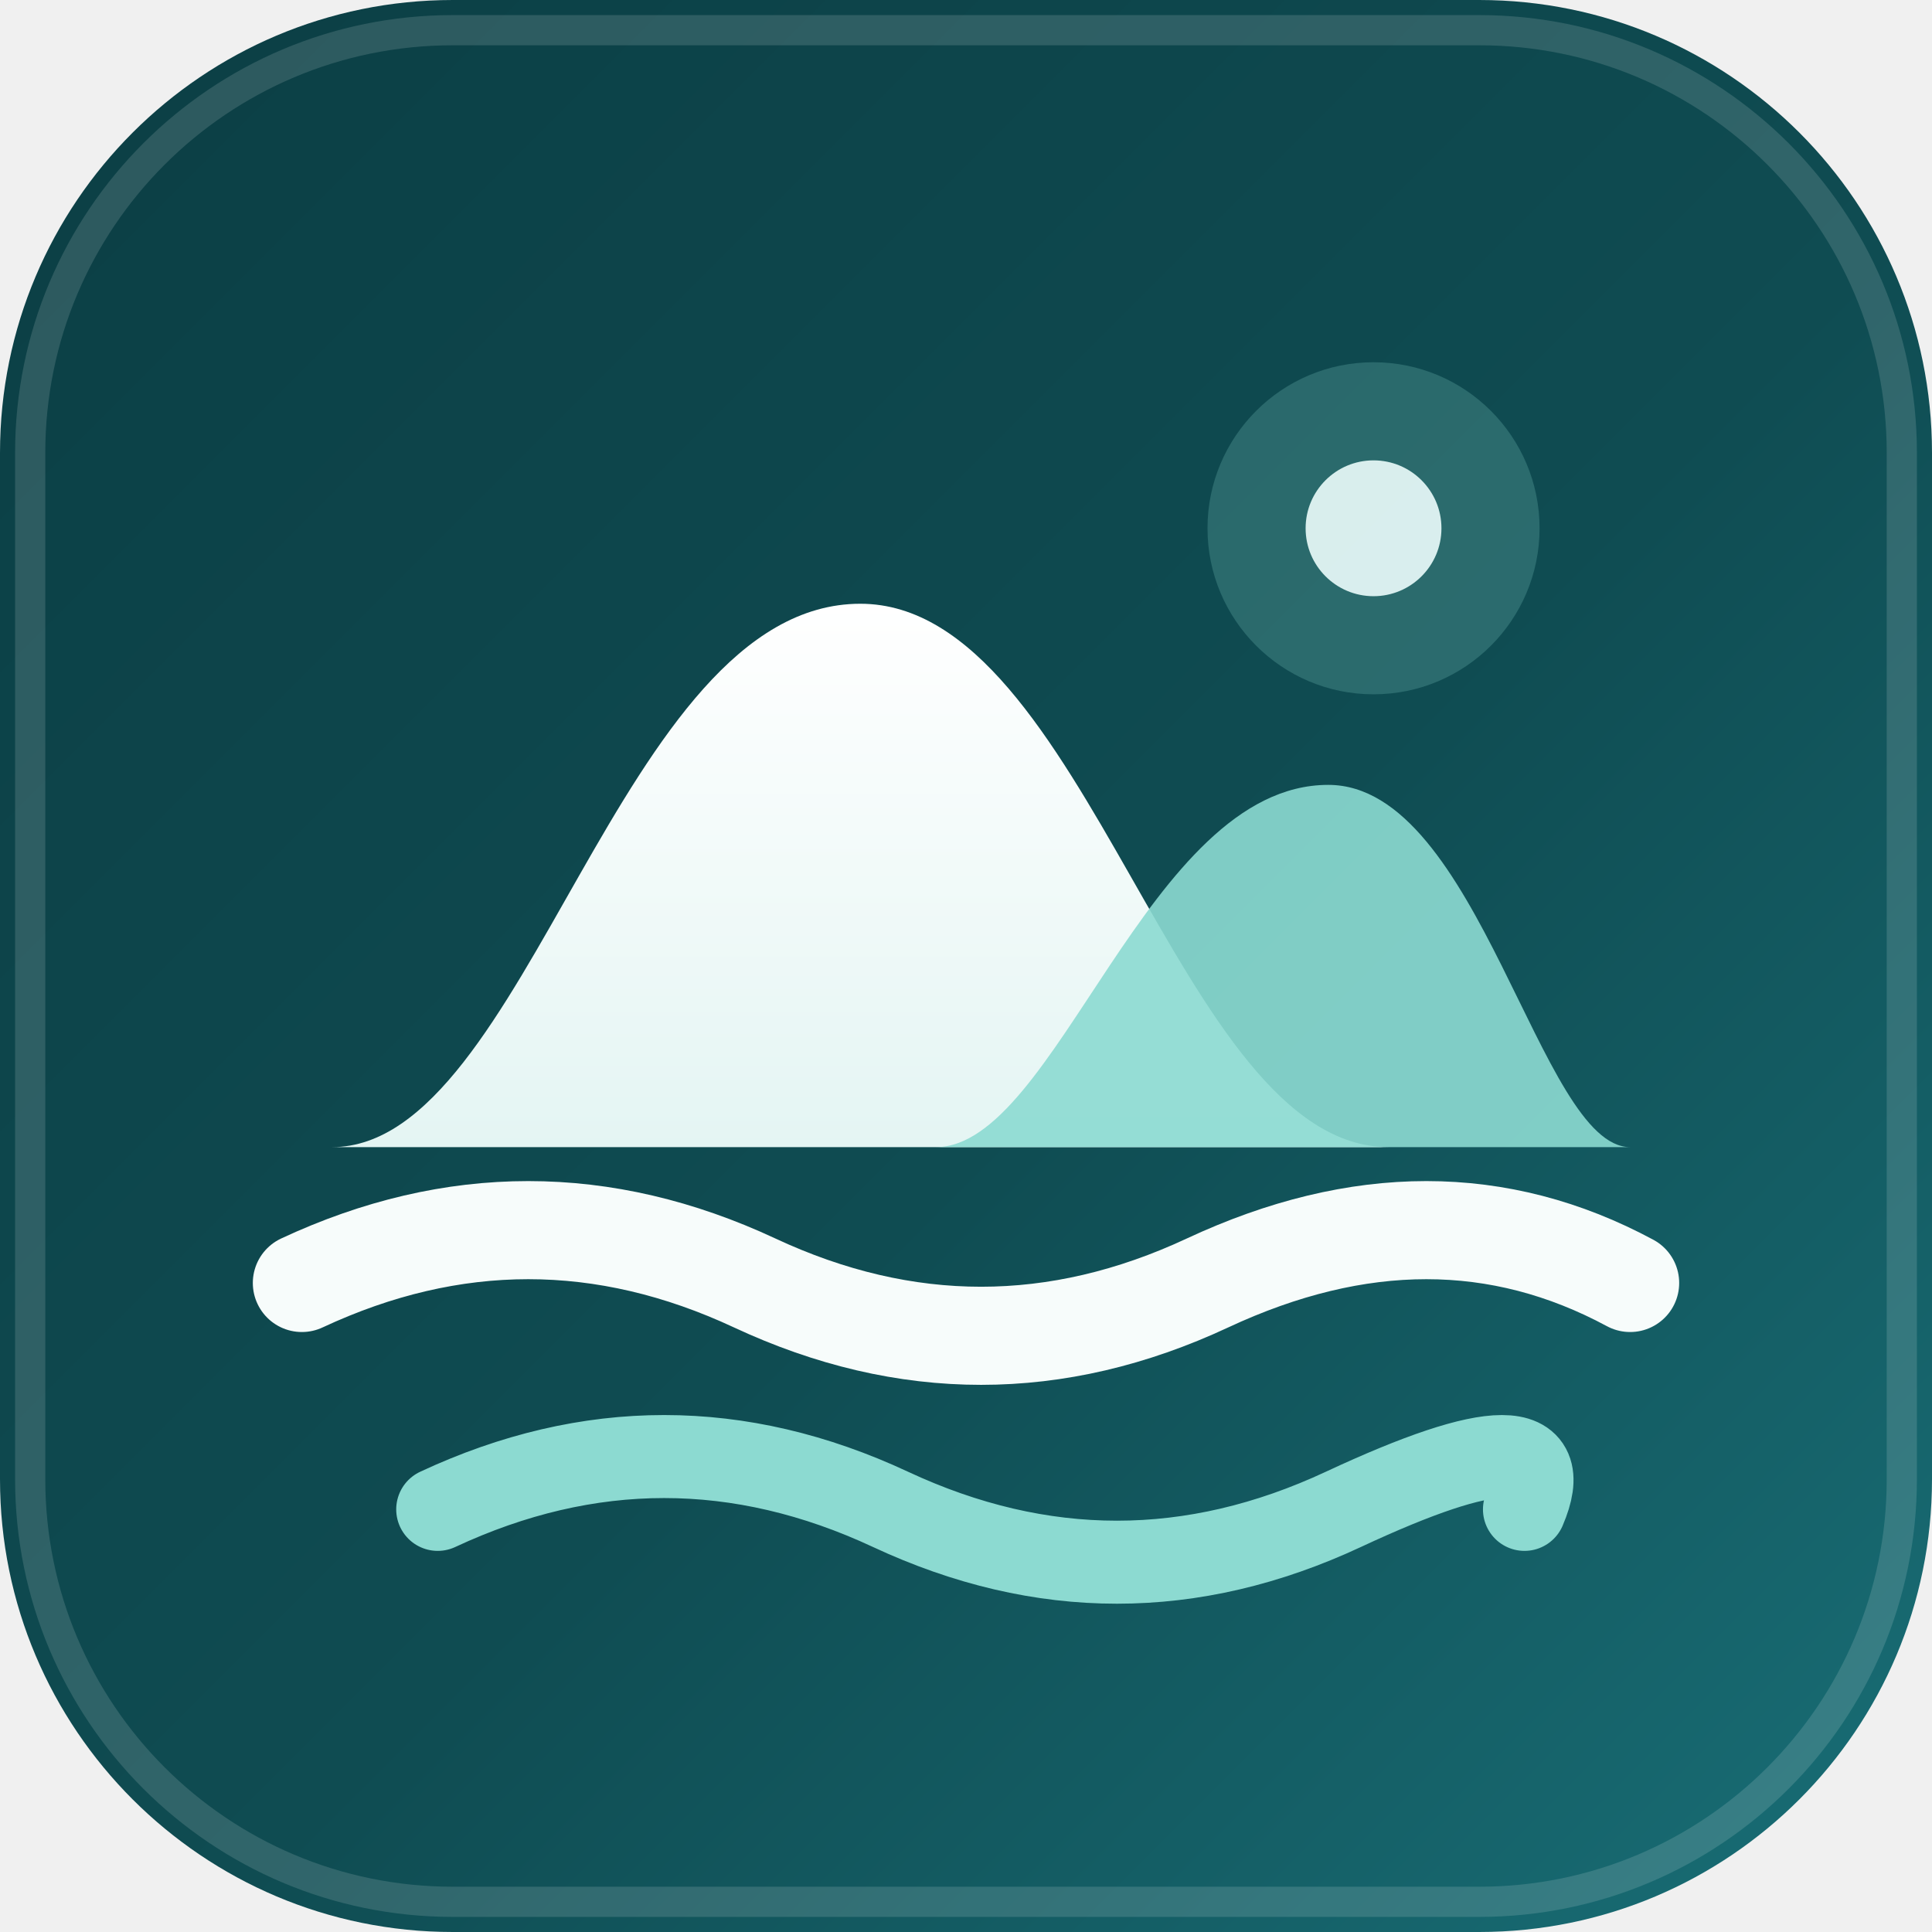
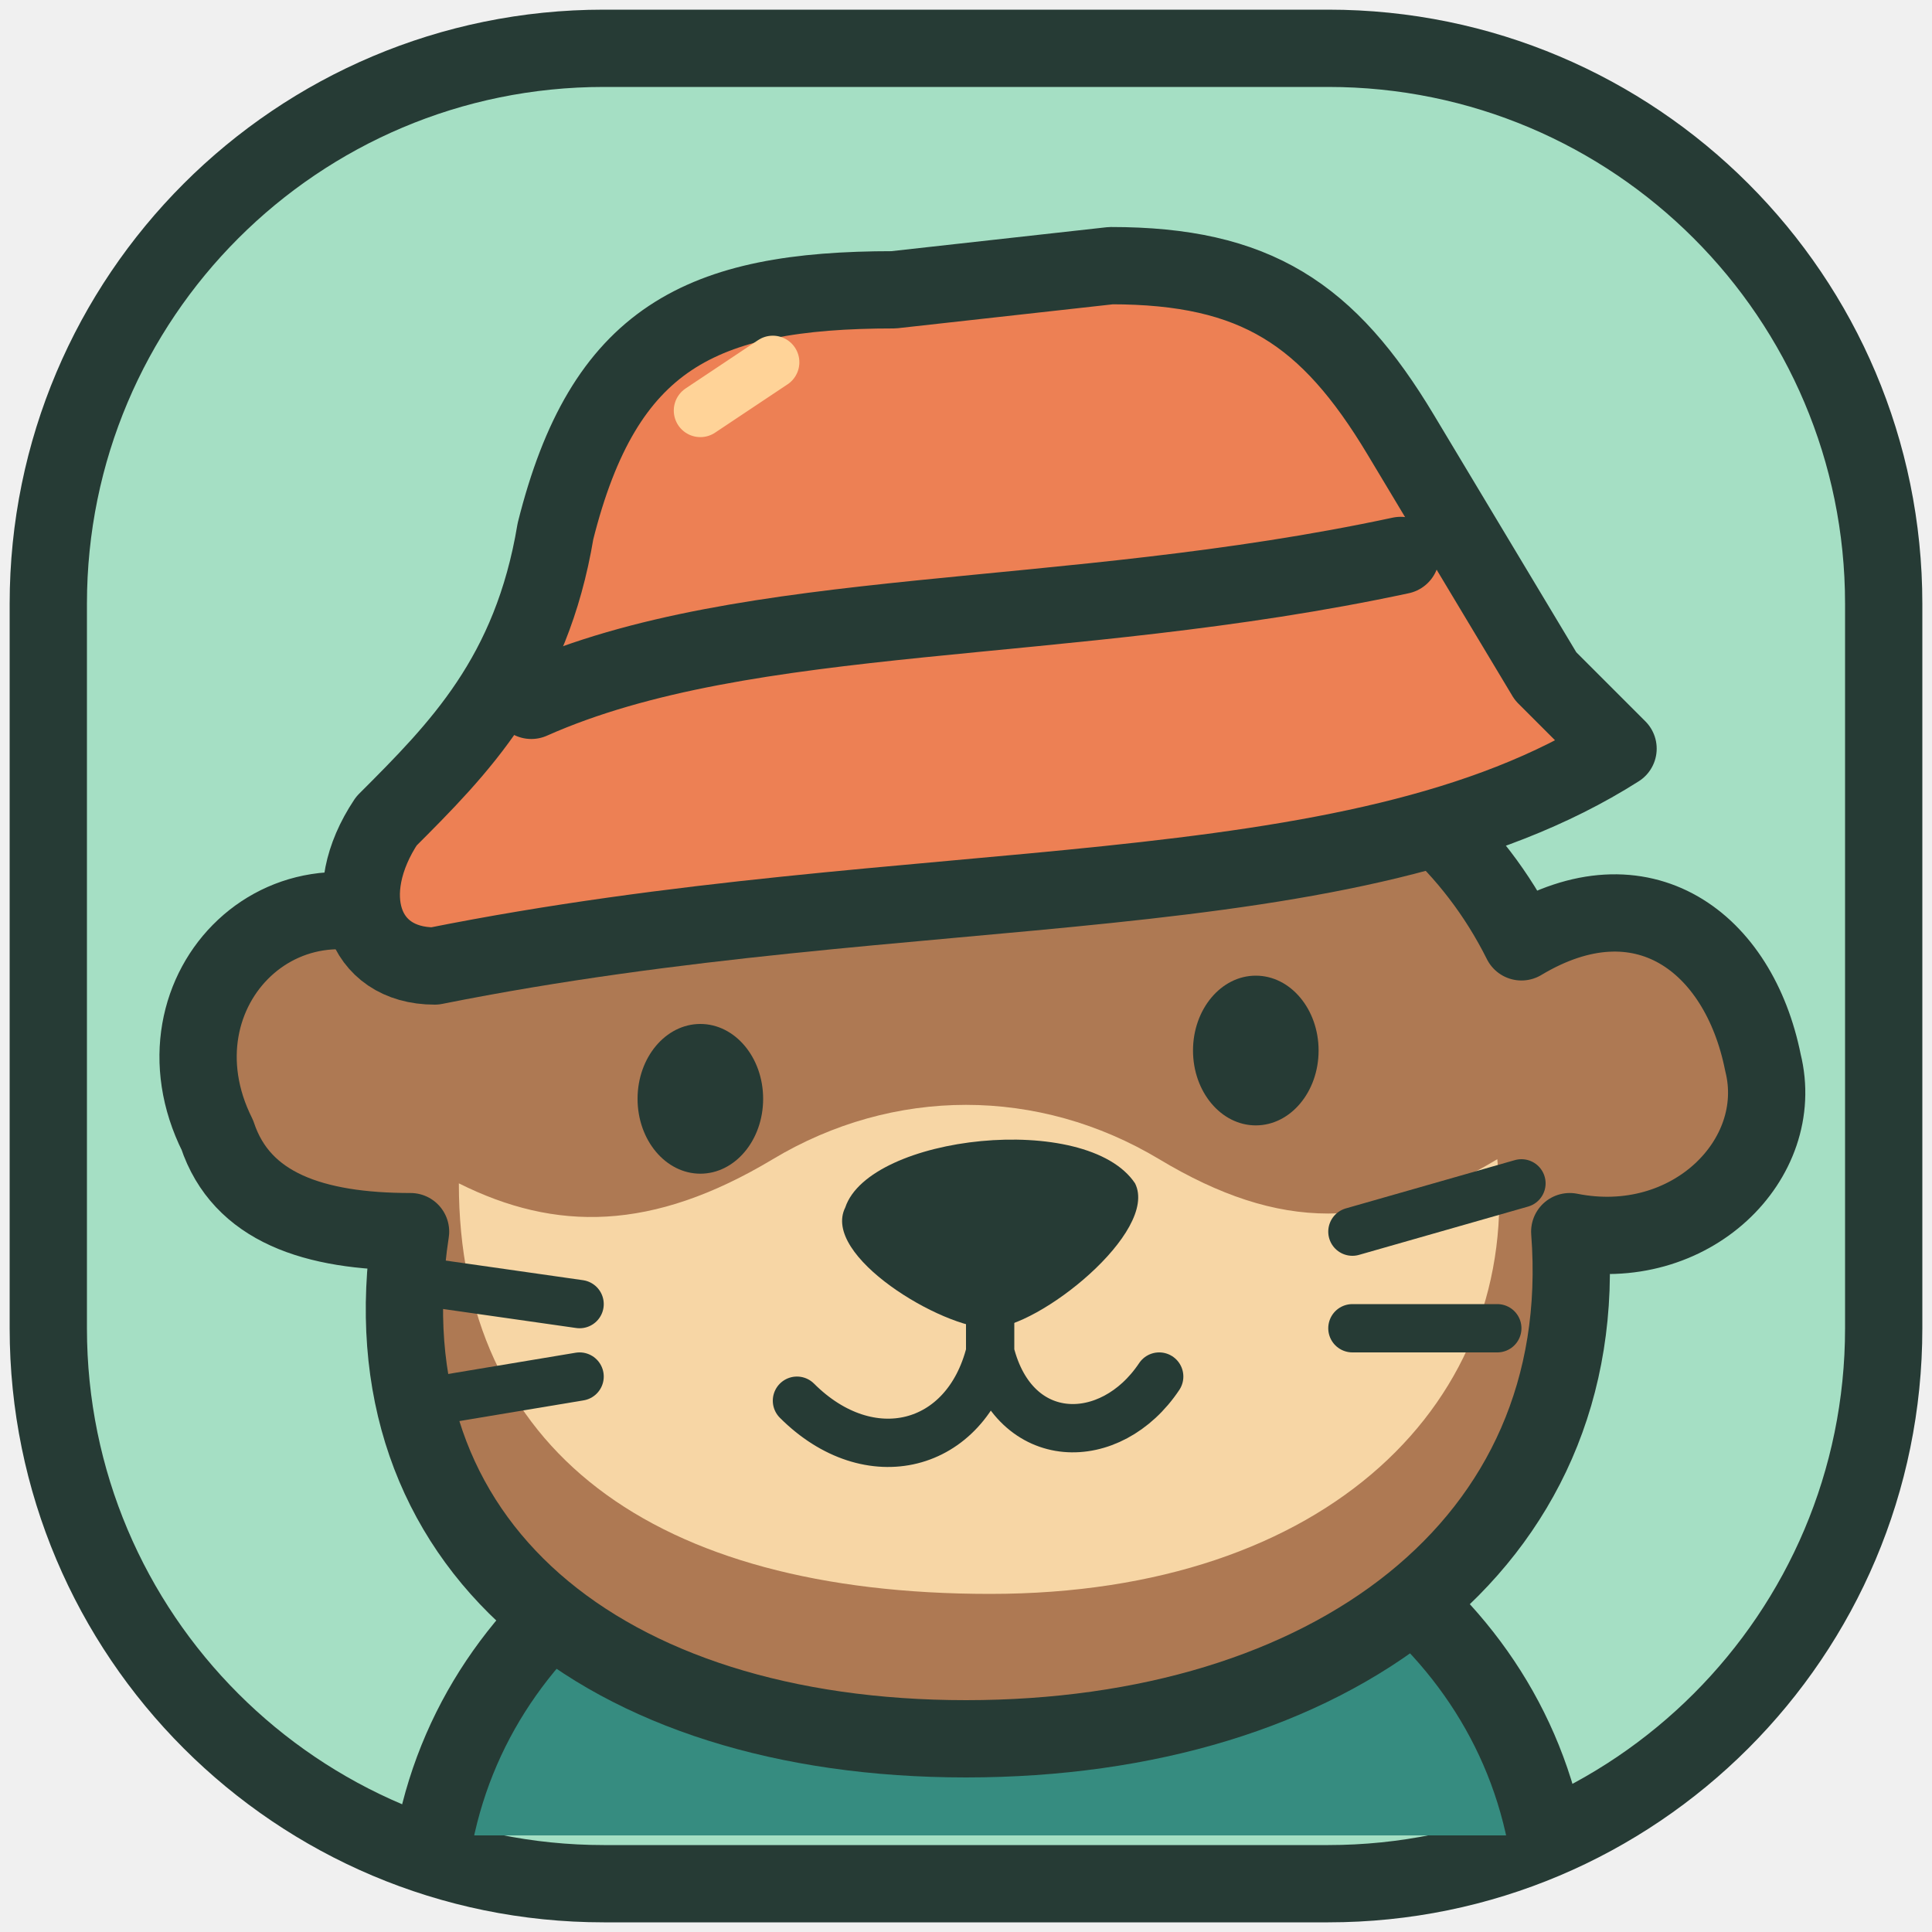
- <svg xmlns="http://www.w3.org/2000/svg" viewBox="0 0 128 128" width="128" height="128">
-   <defs>
-     <linearGradient id="qy-sea" x1="0" y1="0" x2="1" y2="1">
-       <stop offset="0" stop-color="#0B3E44" />
-       <stop offset="0.55" stop-color="#0F4C52" />
-       <stop offset="1" stop-color="#196F77" />
-     </linearGradient>
-     <linearGradient id="qy-peak" x1="0" y1="0" x2="0" y2="1">
-       <stop offset="0" stop-color="#FFFFFF" />
-       <stop offset="1" stop-color="#E4F5F3" />
-     </linearGradient>
-   </defs>
-   <rect width="128" height="128" rx="30" fill="url(#qy-sea)" />
-   <rect x="2" y="2" width="124" height="124" rx="28" fill="none" stroke="#FFFFFF" stroke-opacity="0.14" stroke-width="2" />
-   <circle cx="91" cy="35" r="11" fill="#8CDAD1" opacity="0.22" />
-   <circle cx="91" cy="35" r="4.5" fill="#E8FAF8" opacity="0.92" />
-   <path d="M22 76 C35 76 41 40 57 40 C72 40 78 76 92 76 Z" fill="url(#qy-peak)" />
-   <path d="M62 76 C70 76 76 52 88 52 C98 52 102 76 108 76 Z" fill="#8CDAD1" opacity="0.9" />
-   <path d="M20 85 Q35 78 50 85 T80 85 T108 85" stroke="#F7FCFB" stroke-width="6.5" stroke-linecap="round" fill="none" />
-   <path d="M29 100 Q44 93 59 100 T89 100 T101 100" stroke="#8CDAD1" stroke-width="5.5" stroke-linecap="round" fill="none" />
+ <svg xmlns="http://www.w3.org/2000/svg" viewBox="0 0 80 80" width="80" height="80">
+   <g stroke="#263b35" stroke-width="3.2" stroke-linecap="round" stroke-linejoin="round">
+     <rect x="2" y="2" width="76" height="76" rx="23" fill="#a5dfc4" />
+     <path d="M18 76c2-10 12-16 23-16s21 6 23 16" fill="#368c80" />
+     <path d="M18 39c-6-4-12 2-9 8 1 3 4 4 8 4-2 13 8 21 23 21s26-8 25-21c5 1 9-3 8-7-1-5-5-8-10-5-4-8-13-11-23-11s-19 3-22 11z" fill="#ae7953" />
+     <path d="M19 49c4 2 8 2 13-1 5-3 11-3 16 0 5 3 9 3 14 0 1 10-7 18-21 18-14 0-22-6-22-17z" fill="#f7d6a5" stroke="none" />
+     <path d="M16 34c3-3 6-6 7-12 2-8 6-10 14-10l9-1c6 0 9 2 12 7l6 10 3 3c-11 7-29 5-49 9-3 0-4-3-2-6z" fill="#ed8054" />
+     <path d="M22 29c9-4 22-3 36-6" fill="none" />
+     <path d="M29 17l3-2" fill="none" stroke="#ffd398" stroke-width="2.2" />
+   </g>
+   <g fill="#263b35">
+     <ellipse cx="29" cy="45.5" rx="2.6" ry="3.1" />
+     <ellipse cx="52" cy="43.5" rx="2.6" ry="3.1" />
+     <path d="M35 50c1-3 10-4 12-1 1 2-4 6-6 6-2 0-7-3-6-5z" />
+   </g>
+   <g fill="none" stroke="#263b35" stroke-width="2" stroke-linecap="round">
+     <path d="M41 54v2c-1 4-5 5-8 2m8-2c1 4 5 4 7 1" />
+     <path d="M17 53l7 1m-6 4 6-1m32-6 7-2m-7 6h6" />
+   </g>
</svg>
